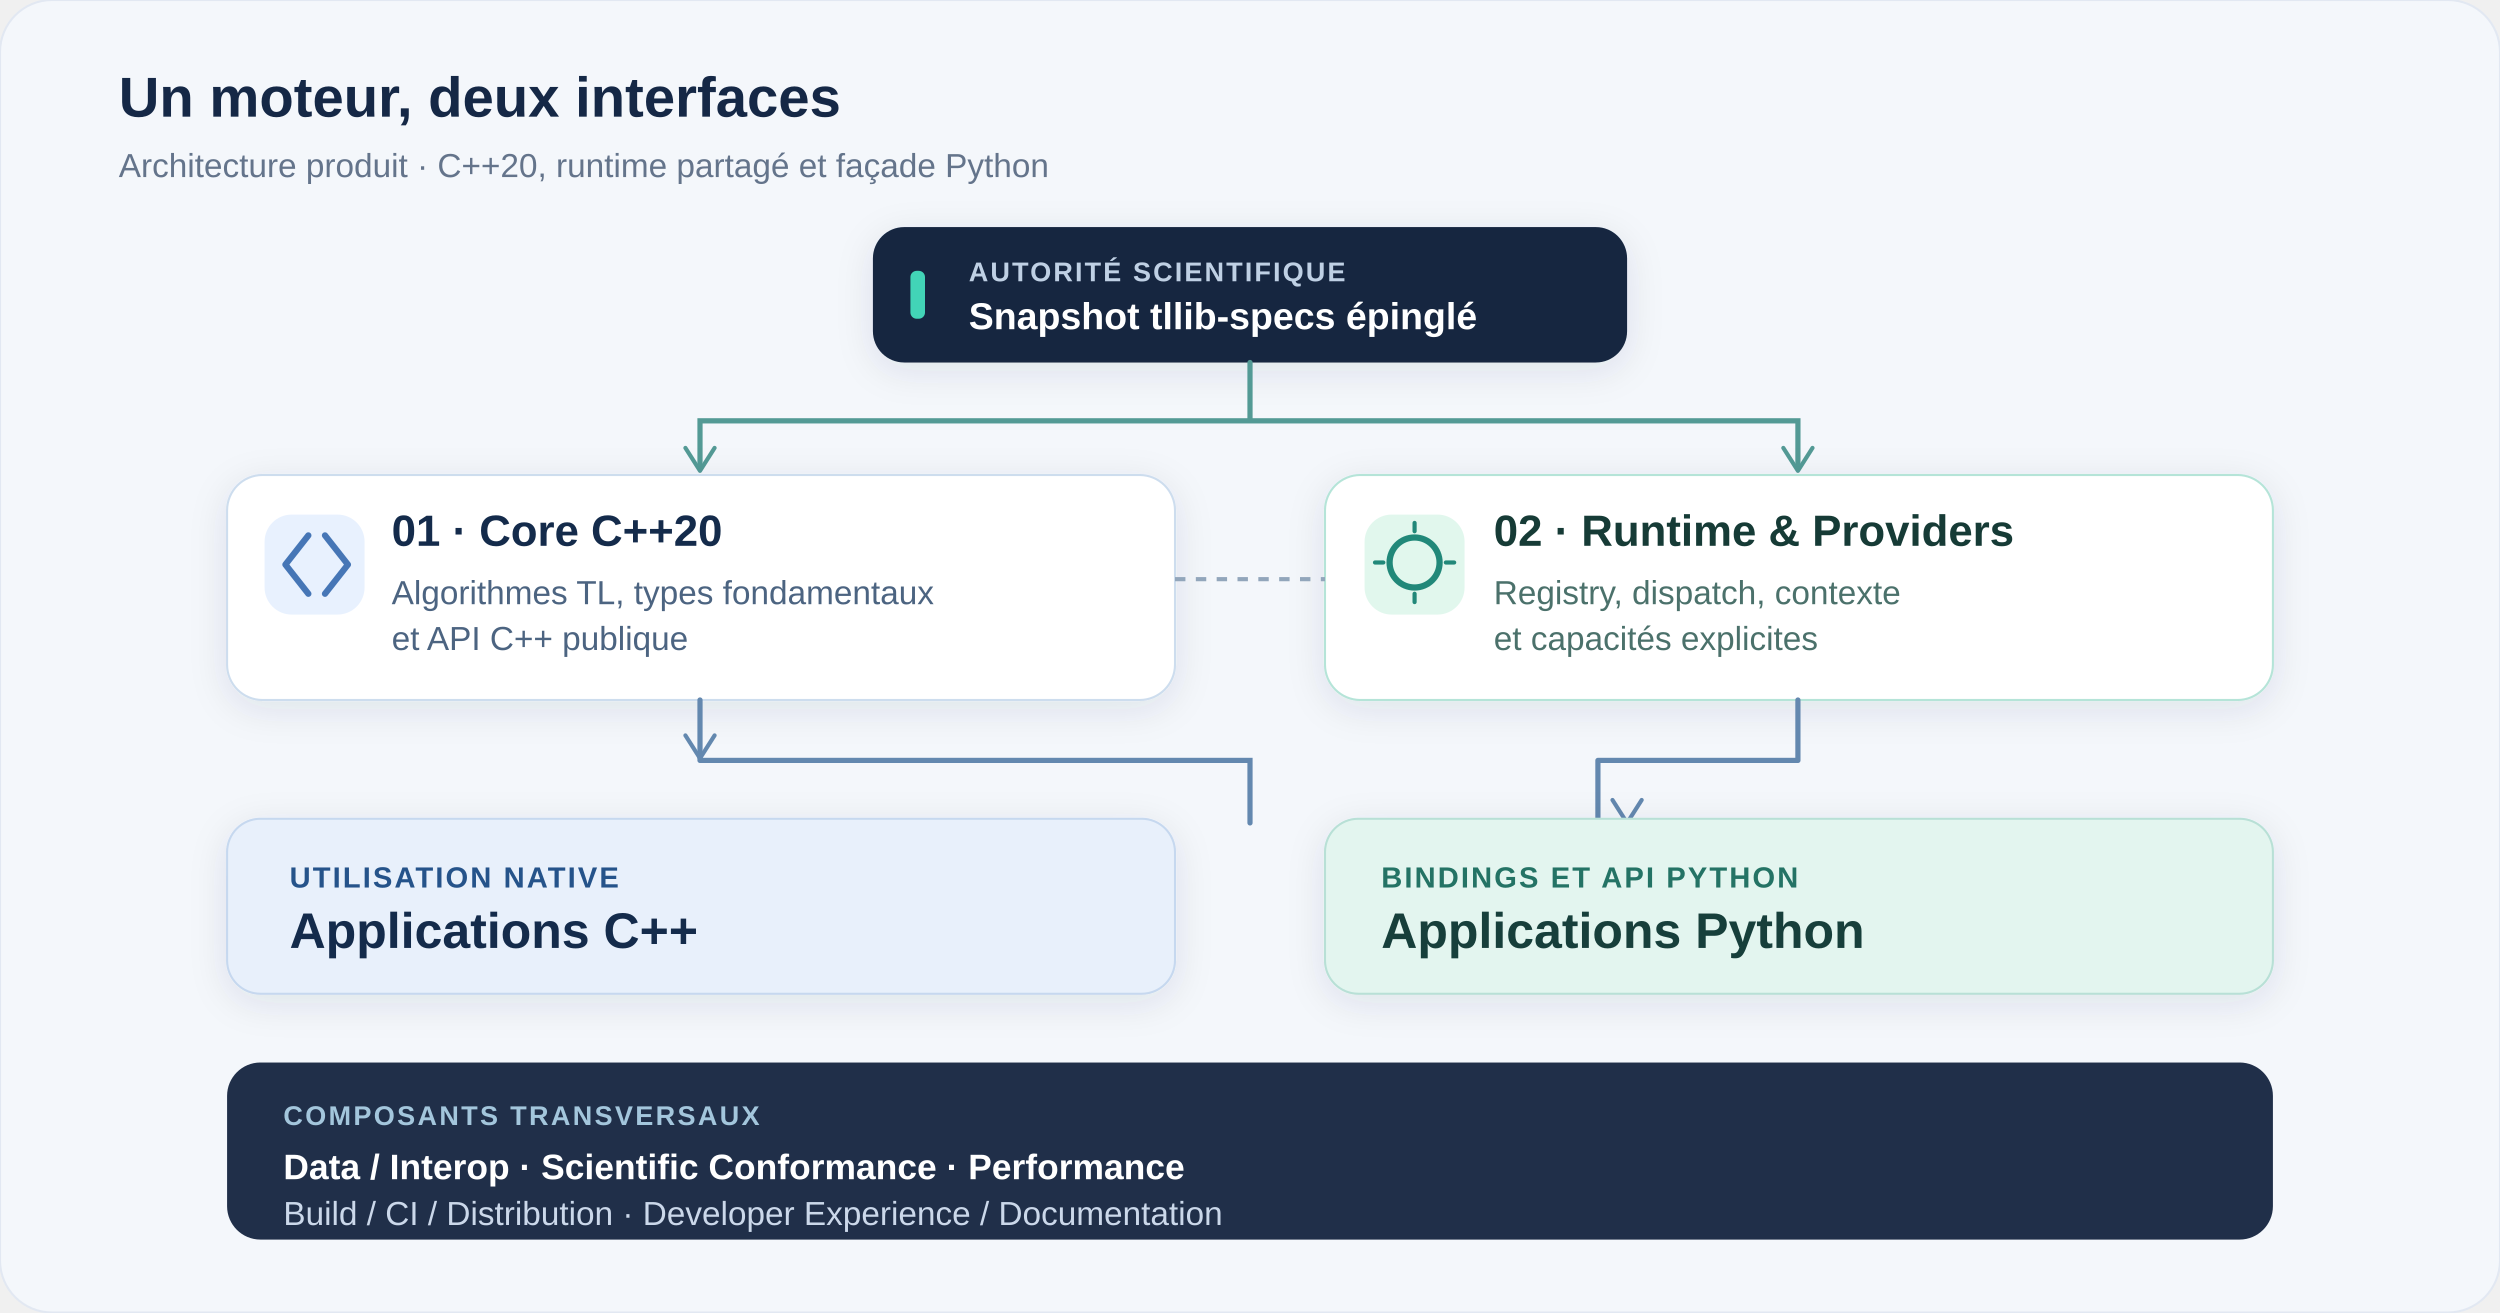
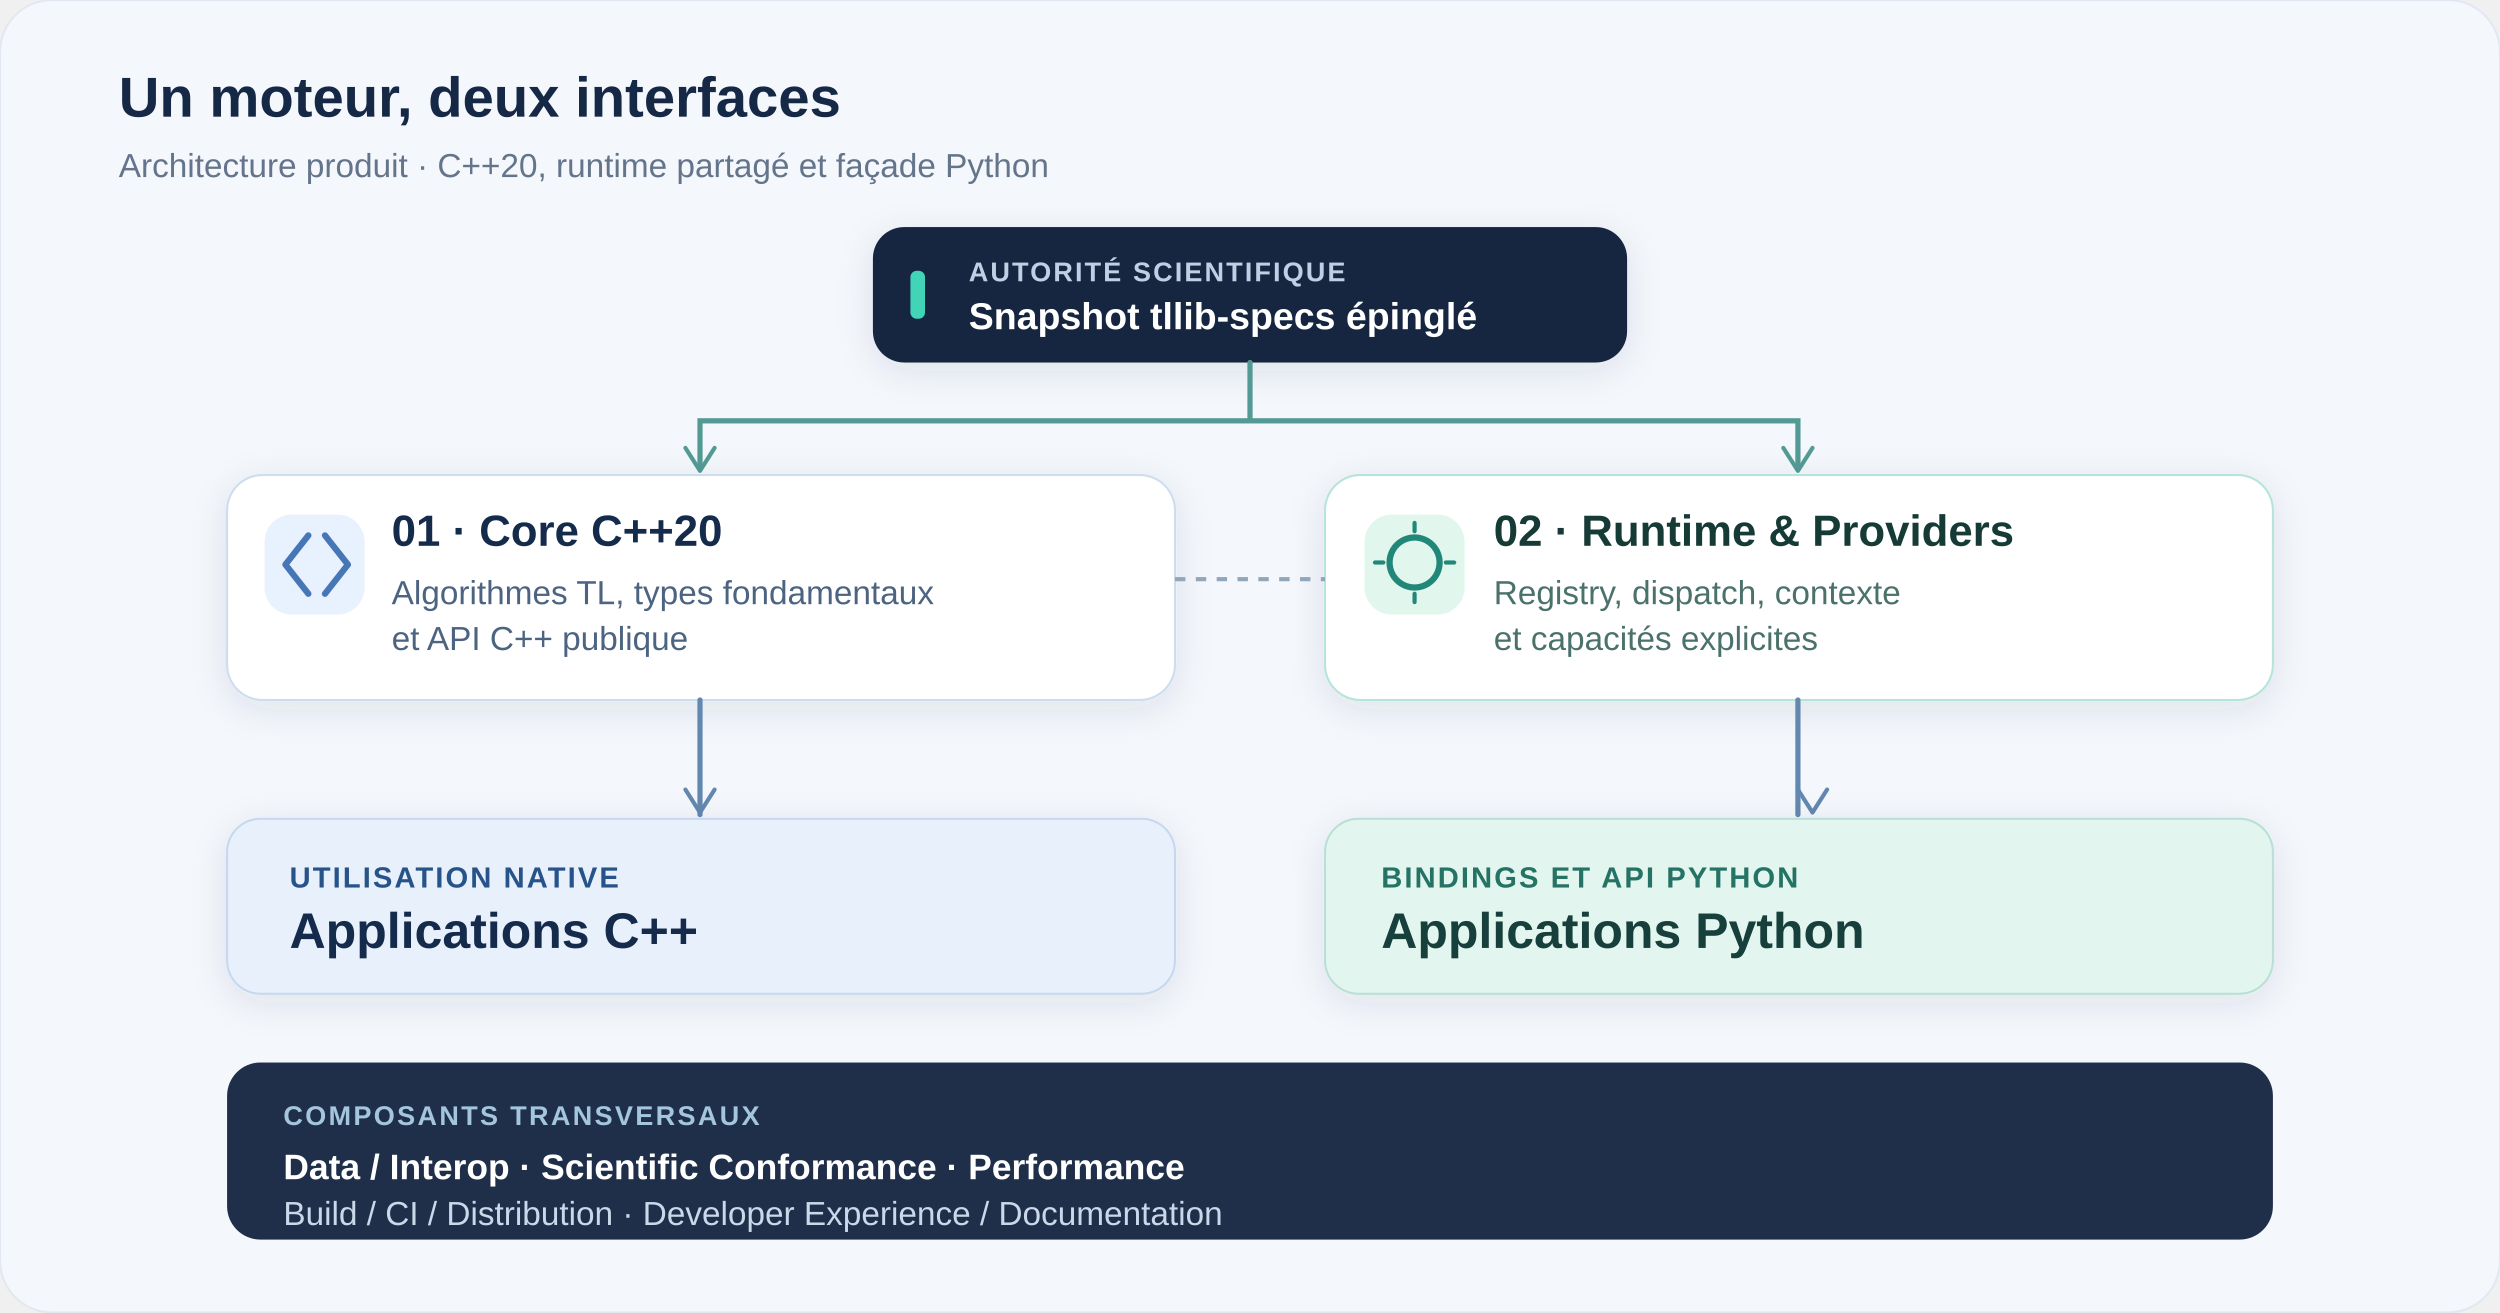
<svg xmlns="http://www.w3.org/2000/svg" width="1200" height="630" viewBox="0 0 1200 630" role="img" aria-labelledby="title desc">
  <defs>
    <filter id="s" x="-15%" y="-30%" width="130%" height="170%">
      <feDropShadow dx="0" dy="4" stdDeviation="9" flood-color="#203455" flood-opacity=".10" />
    </filter>
  </defs>
  <rect width="1200" height="630" rx="25" fill="#F4F7FB" stroke="#E2E8F2" />
  <text x="57" y="56" fill="#152846" font-family="Arial,Helvetica,sans-serif" font-size="27" font-weight="700">Un moteur, deux interfaces</text>
  <text x="57" y="85" fill="#64748B" font-family="Arial,Helvetica,sans-serif" font-size="16">Architecture produit · C++20, runtime partagé et façade Python</text>
  <rect x="419" y="109" width="362" height="65" rx="15" fill="#162640" filter="url(#s)" />
  <rect x="437" y="130" width="7" height="23" rx="3" fill="#42D4B7" />
  <text x="465" y="135" fill="#BFD0E4" font-family="Arial,Helvetica,sans-serif" font-size="13" font-weight="700" letter-spacing="1">AUTORITÉ SCIENTIFIQUE</text>
  <text x="465" y="158" fill="#FFFFFF" font-family="Arial,Helvetica,sans-serif" font-size="18" font-weight="700">Snapshot tllib-specs épinglé</text>
  <path d="M600 174V202M600 202H336V225M600 202H863V225" fill="none" stroke="#539A95" stroke-width="2.5" stroke-linecap="round" />
  <path d="m329 215 7 11 7-11m513 0 7 11 7-11" fill="none" stroke="#539A95" stroke-width="2" stroke-linecap="round" stroke-linejoin="round" />
  <g filter="url(#s)">
    <rect x="109" y="228" width="455" height="108" rx="17" fill="#FFFFFF" stroke="#CDDDEE" />
    <rect x="636" y="228" width="455" height="108" rx="17" fill="#FFFFFF" stroke="#B5E4D8" />
  </g>
  <rect x="127" y="247" width="48" height="48" rx="13" fill="#E8F1FE" />
  <path d="m148 257-11 14 11 14m8-28 11 14-11 14" stroke="#4676B6" stroke-width="3" fill="none" stroke-linecap="round" stroke-linejoin="round" />
  <text x="188" y="262" fill="#142B4B" font-family="Arial,Helvetica,sans-serif" font-size="21" font-weight="700">01 · Core C++20</text>
  <text x="188" y="290" fill="#4C6481" font-family="Arial,Helvetica,sans-serif" font-size="16">Algorithmes TL, types fondamentaux</text>
  <text x="188" y="312" fill="#4C6481" font-family="Arial,Helvetica,sans-serif" font-size="16">et API C++ publique</text>
  <rect x="655" y="247" width="48" height="48" rx="13" fill="#E1F7ED" />
  <circle cx="679" cy="270" r="12" fill="none" stroke="#218879" stroke-width="3" />
  <path d="M679 251V255M679 285V289M660 270H664M694 270H698" stroke="#218879" stroke-width="2" stroke-linecap="round" />
  <text x="717" y="262" fill="#163B36" font-family="Arial,Helvetica,sans-serif" font-size="21" font-weight="700">02 · Runtime &amp; Providers</text>
  <text x="717" y="290" fill="#4B716B" font-family="Arial,Helvetica,sans-serif" font-size="16">Registry, dispatch, contexte</text>
  <text x="717" y="312" fill="#4B716B" font-family="Arial,Helvetica,sans-serif" font-size="16">et capacités explicites</text>
  <path d="M564 278H636" stroke="#92A6BB" stroke-width="2" stroke-dasharray="5 5" />
-   <path d="M336 336V365M863 336V365M863 365H767M336 365H600V395M767 365V395" fill="none" stroke="#6388AF" stroke-width="2.5" stroke-linecap="round" />
-   <path d="m329 353 7 11 7-11m431 31 7 11 7-11" stroke="#6388AF" stroke-width="2" fill="none" stroke-linecap="round" stroke-linejoin="round" />
+   <path d="M336 336V391M863 336V391" fill="none" stroke="#6388AF" stroke-width="2.5" stroke-linecap="round" />
+   <path d="m329 379 7 11 7-11m520 0 7 11 7-11" stroke="#6388AF" stroke-width="2" fill="none" stroke-linecap="round" stroke-linejoin="round" />
  <g filter="url(#s)">
    <rect x="109" y="393" width="455" height="84" rx="16" fill="#E8F0FB" stroke="#C6D8EF" />
    <rect x="636" y="393" width="455" height="84" rx="16" fill="#E3F5EF" stroke="#B8E0D6" />
  </g>
  <text x="139" y="426" fill="#25538A" font-family="Arial,Helvetica,sans-serif" font-size="14" font-weight="700" letter-spacing="1">UTILISATION NATIVE</text>
  <text x="139" y="455" fill="#142B4B" font-family="Arial,Helvetica,sans-serif" font-size="24" font-weight="700">Applications C++</text>
  <text x="663" y="426" fill="#247365" font-family="Arial,Helvetica,sans-serif" font-size="14" font-weight="700" letter-spacing="1">BINDINGS ET API PYTHON</text>
  <text x="663" y="455" fill="#173F3B" font-family="Arial,Helvetica,sans-serif" font-size="24" font-weight="700">Applications Python</text>
  <rect x="109" y="510" width="982" height="85" rx="16" fill="#202F49" />
  <text x="136" y="540" fill="#A3C6DC" font-family="Arial,Helvetica,sans-serif" font-size="13" font-weight="700" letter-spacing="1.1">COMPOSANTS TRANSVERSAUX</text>
  <text x="136" y="566" fill="#FFFFFF" font-family="Arial,Helvetica,sans-serif" font-size="17" font-weight="600">Data / Interop    ·    Scientific Conformance    ·    Performance</text>
  <text x="136" y="588" fill="#CBD8EA" font-family="Arial,Helvetica,sans-serif" font-size="16">Build / CI / Distribution    ·    Developer Experience / Documentation</text>
</svg>
